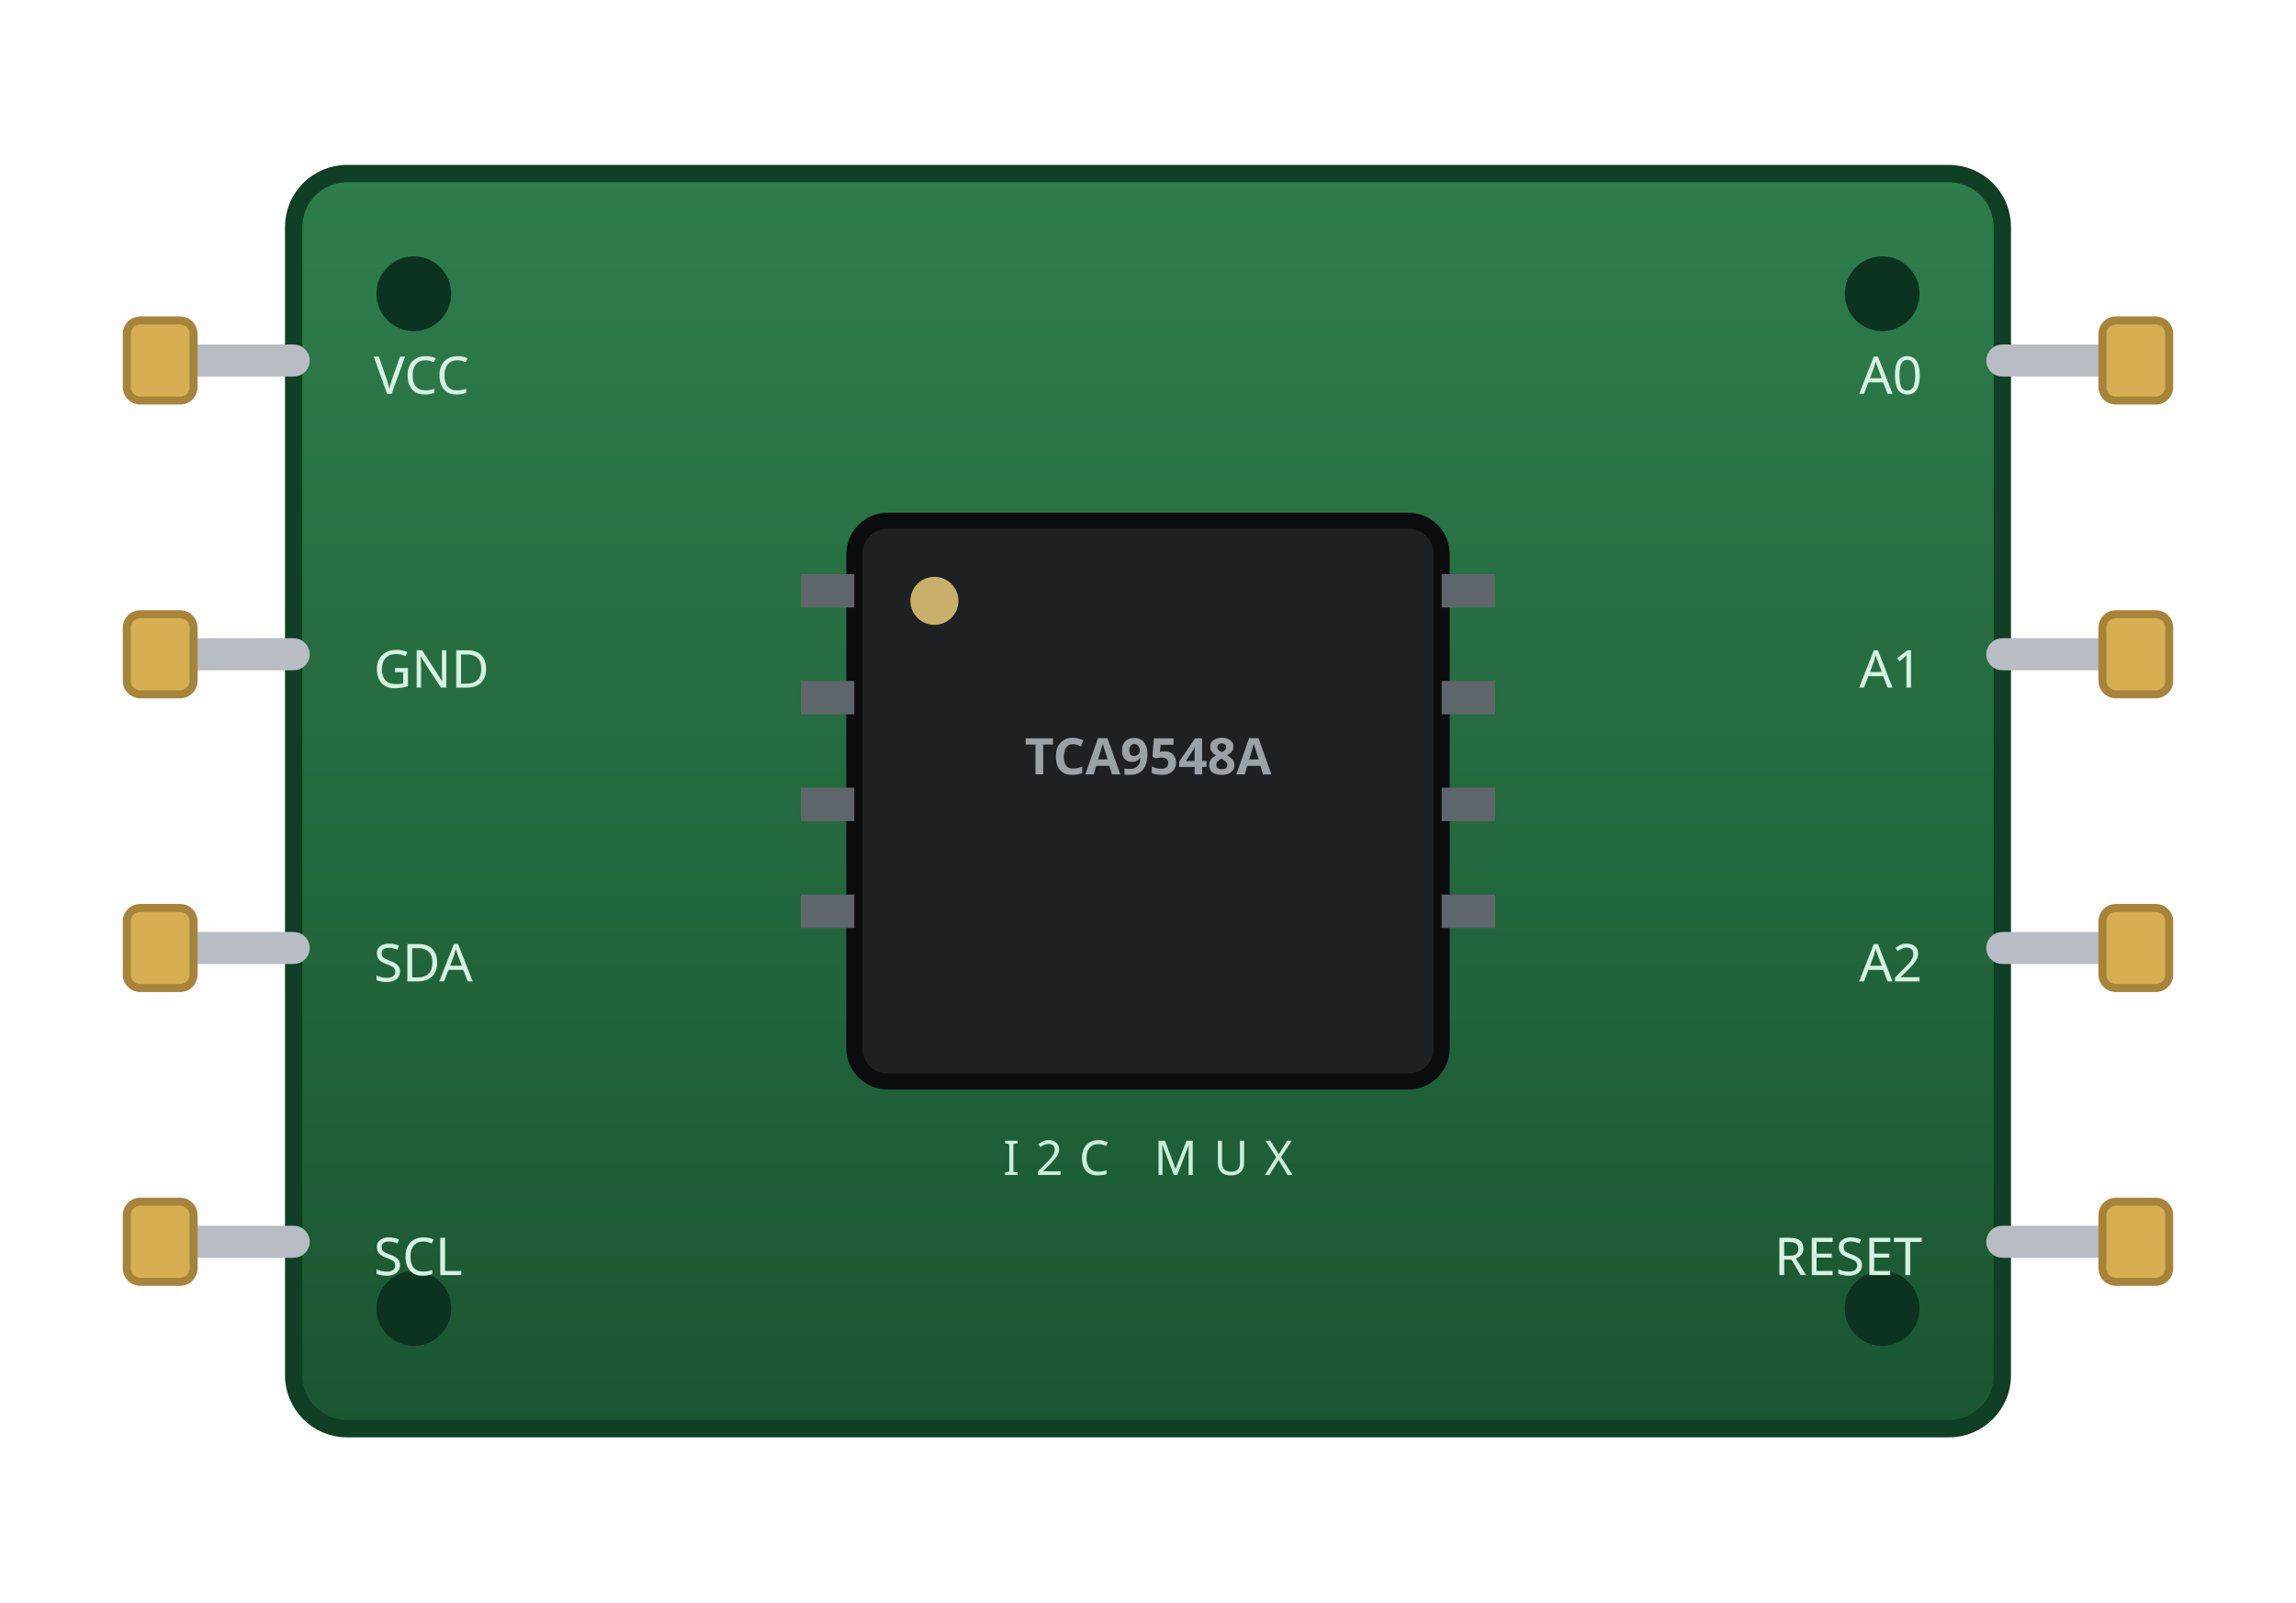
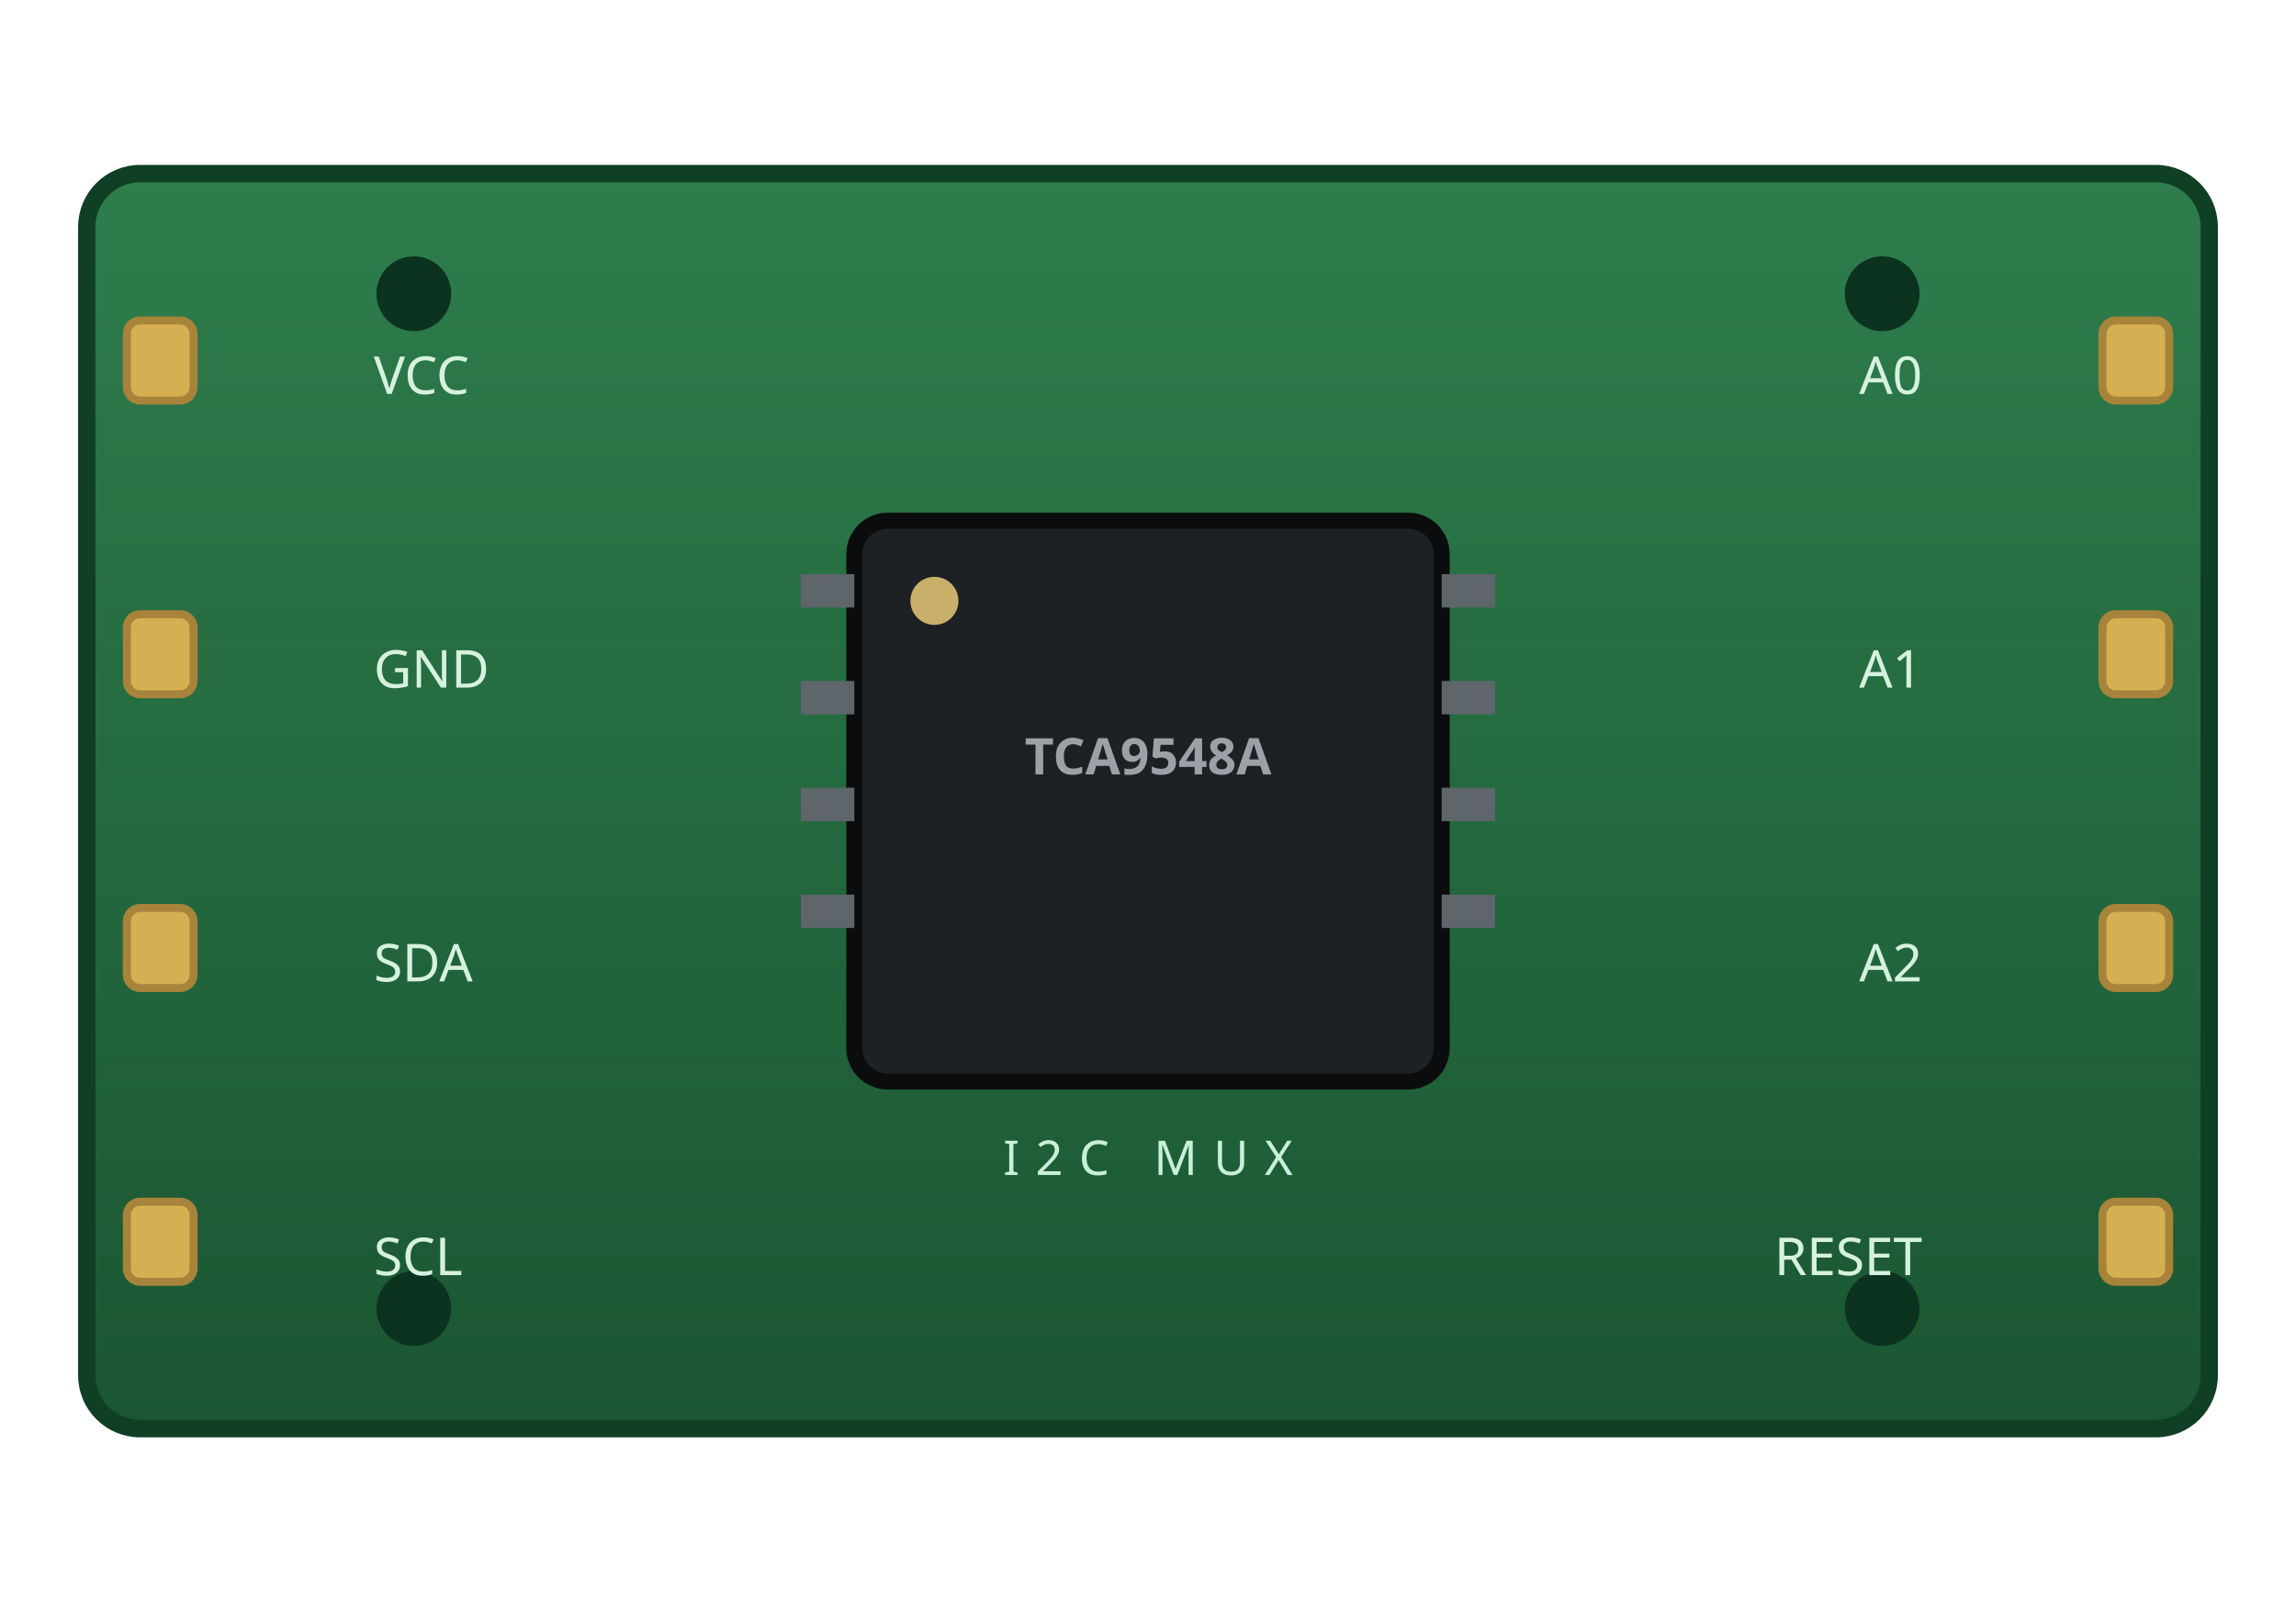
<svg xmlns="http://www.w3.org/2000/svg" viewBox="-86 -60 172 120">
  <defs>
    <linearGradient id="pcb" x1="0" y1="-47" x2="0" y2="47" gradientUnits="userSpaceOnUse">
      <stop offset="0" stop-color="#2e7d4c" />
      <stop offset="1" stop-color="#1a5632" />
    </linearGradient>
  </defs>
  <g stroke-linecap="round">
-     <rect x="-64" y="-47" width="128" height="94" rx="4" fill="url(#pcb)" stroke="#0f3f24" stroke-width="1.3" />
+     <rect x="-79.5" y="-47" width="159" height="94" rx="4" fill="url(#pcb)" stroke="#0f3f24" stroke-width="1.3" />
    <circle cx="-55" cy="-38" r="2.8" fill="#0c3220" />
    <circle cx="55" cy="-38" r="2.8" fill="#0c3220" />
    <circle cx="-55" cy="38" r="2.8" fill="#0c3220" />
    <circle cx="55" cy="38" r="2.8" fill="#0c3220" />
    <g stroke="#b7bdc2" stroke-width="2.4">
-       <line x1="-64" y1="-33" x2="-74" y2="-33" />
-       <line x1="-64" y1="-11" x2="-74" y2="-11" />
-       <line x1="-64" y1="11" x2="-74" y2="11" />
-       <line x1="-64" y1="33" x2="-74" y2="33" />
-       <line x1="64" y1="-33" x2="74" y2="-33" />
-       <line x1="64" y1="-11" x2="74" y2="-11" />
-       <line x1="64" y1="11" x2="74" y2="11" />
-       <line x1="64" y1="33" x2="74" y2="33" />
-     </g>
+ 		</g>
    <g fill="#d5af52" stroke="#a8843a" stroke-width="0.6">
      <rect x="-76.5" y="-36" width="5" height="6" rx="1" />
      <rect x="-76.5" y="-14" width="5" height="6" rx="1" />
      <rect x="-76.5" y="8" width="5" height="6" rx="1" />
      <rect x="-76.5" y="30" width="5" height="6" rx="1" />
      <rect x="71.5" y="-36" width="5" height="6" rx="1" />
      <rect x="71.5" y="-14" width="5" height="6" rx="1" />
      <rect x="71.5" y="8" width="5" height="6" rx="1" />
      <rect x="71.5" y="30" width="5" height="6" rx="1" />
    </g>
    <g fill="#d6f2de" font-family="ui-sans-serif, system-ui, sans-serif" font-size="3.9">
      <text x="-58" y="-30.5">VCC</text>
      <text x="-58" y="-8.5">GND</text>
      <text x="-58" y="13.5">SDA</text>
      <text x="-58" y="35.5">SCL</text>
      <text x="58" y="-30.5" text-anchor="end">A0</text>
      <text x="58" y="-8.5" text-anchor="end">A1</text>
      <text x="58" y="13.5" text-anchor="end">A2</text>
      <text x="58" y="35.5" text-anchor="end">RESET</text>
    </g>
    <rect x="-22" y="-21" width="44" height="42" rx="2.5" fill="#1d2124" stroke="#0a0c0d" stroke-width="1.2" />
    <circle cx="-16" cy="-15" r="1.8" fill="#c9b06a" />
    <g fill="#5e666b">
      <rect x="-26" y="-17" width="4" height="2.5" />
      <rect x="-26" y="-9" width="4" height="2.5" />
      <rect x="-26" y="-1" width="4" height="2.5" />
      <rect x="-26" y="7" width="4" height="2.5" />
      <rect x="22" y="-17" width="4" height="2.5" />
      <rect x="22" y="-9" width="4" height="2.5" />
      <rect x="22" y="-1" width="4" height="2.5" />
      <rect x="22" y="7" width="4" height="2.5" />
    </g>
    <text x="0" y="-2" font-family="ui-sans-serif, system-ui, sans-serif" font-size="3.8" font-weight="600" fill="#9aa2a7" text-anchor="middle">TCA9548A</text>
    <text x="0" y="28" font-family="ui-sans-serif, system-ui, sans-serif" font-size="3.6" letter-spacing="1.2" fill="#c8f0d6" text-anchor="middle">I2C MUX</text>
  </g>
</svg>
